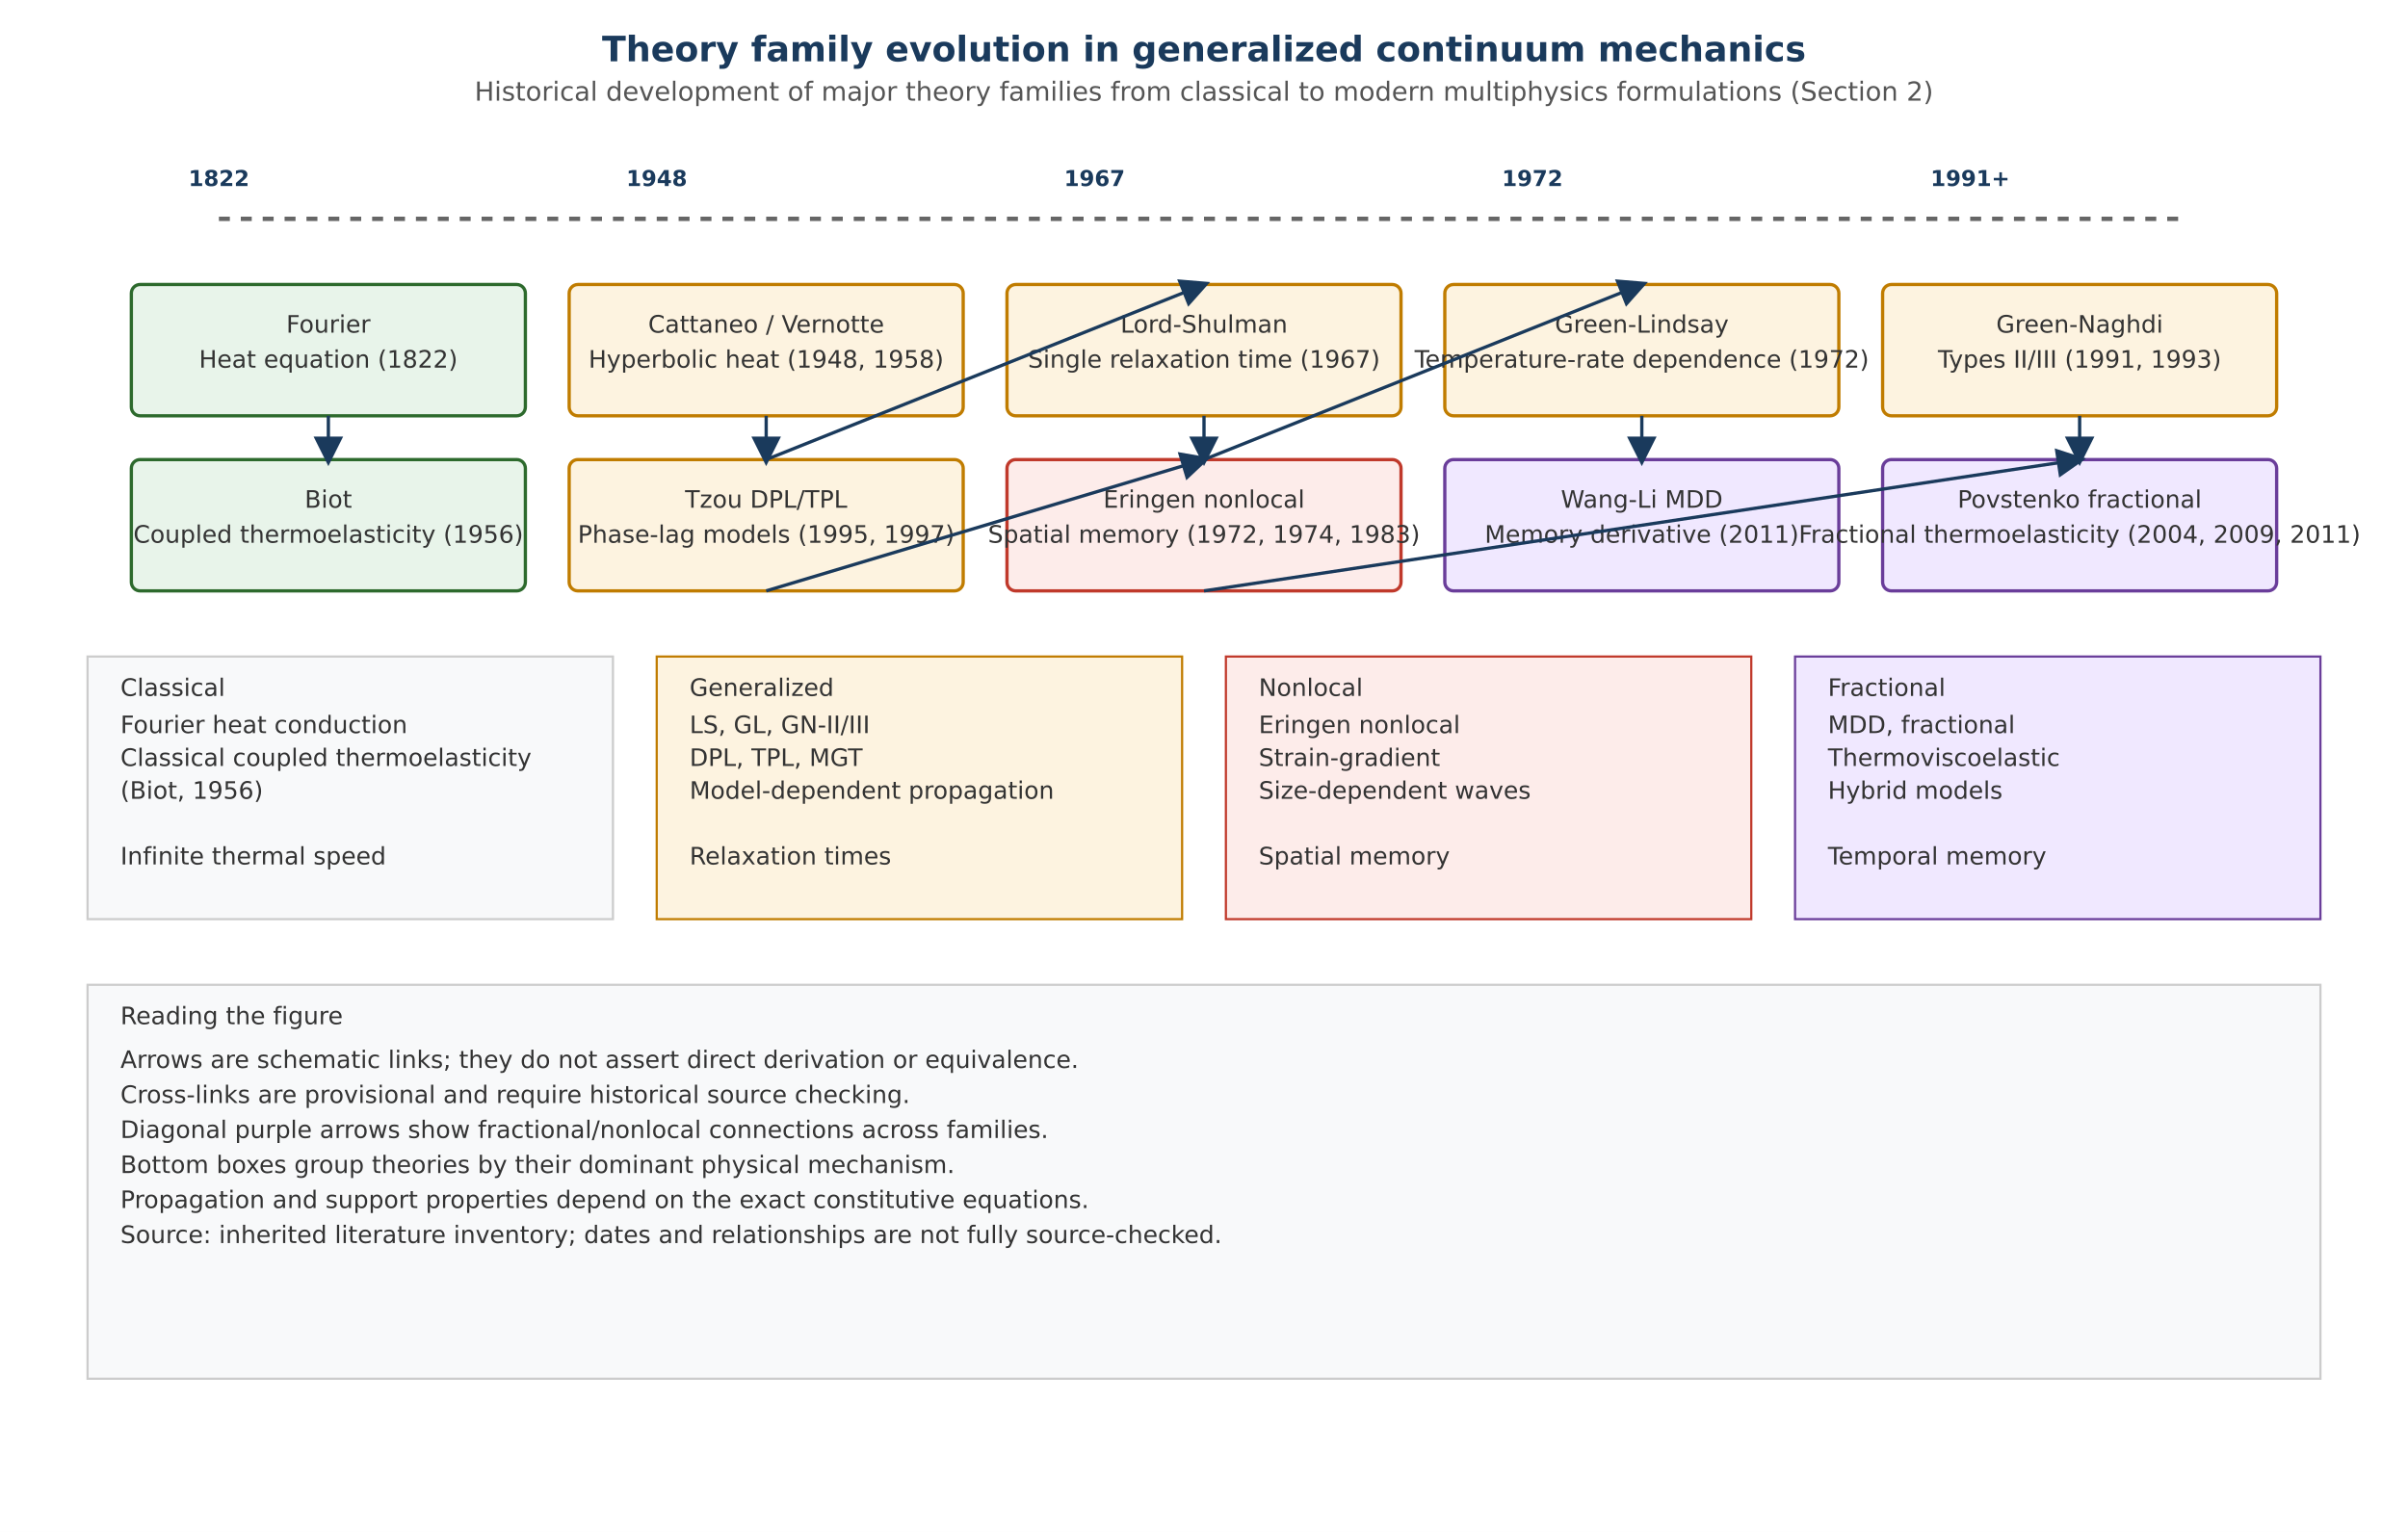
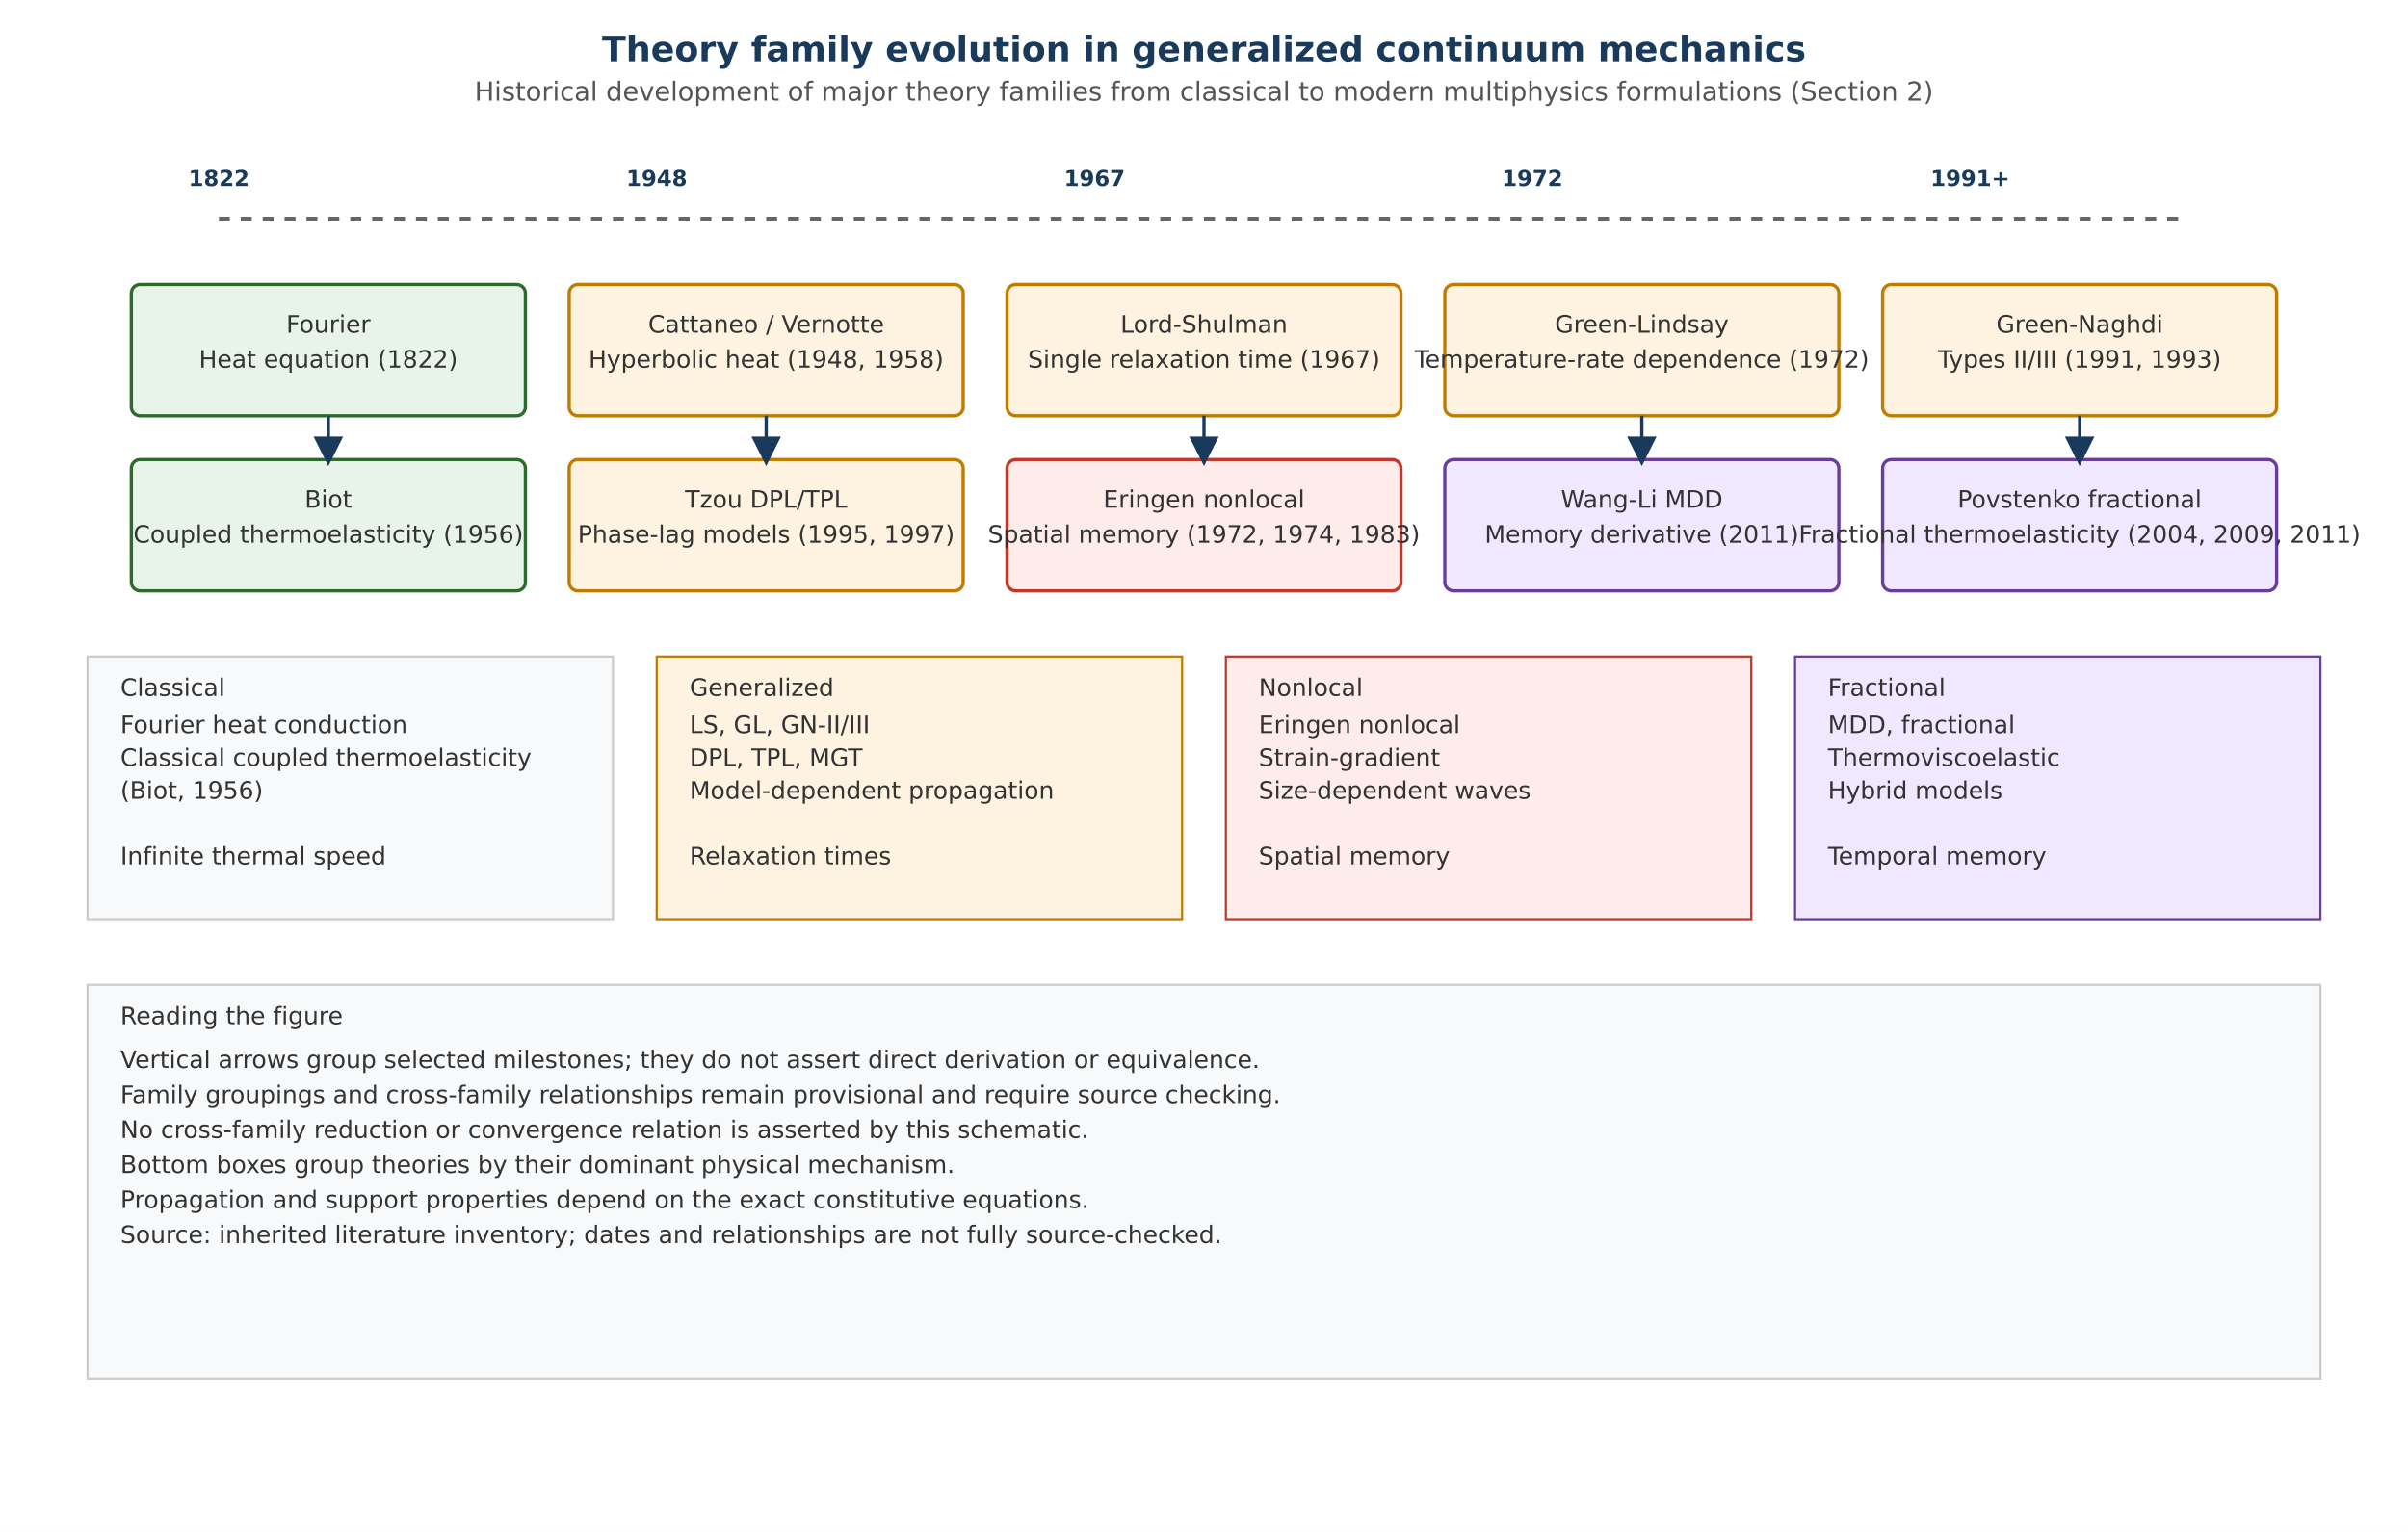
<svg xmlns="http://www.w3.org/2000/svg" width="1100" height="700" viewBox="0 0 1100 700">
  <defs>
    <style>
      .title { font: 700 16px 'DejaVu Sans', sans-serif; fill: #1a3a5c; }
      .subtitle { font: 12px 'DejaVu Sans', sans-serif; fill: #555; }
      .label { font: 11px 'DejaVu Sans', sans-serif; fill: #333; }
      .year { font: 700 10px 'DejaVu Sans', sans-serif; fill: #1a3a5c; }
      .box { fill: #eef3f8; stroke: #1a3a5c; stroke-width: 1.5; rx: 4; ry: 4; }
      .box-classical { fill: #e8f4ea; stroke: #2d6a2d; stroke-width: 1.5; rx: 4; ry: 4; }
      .box-generalized { fill: #fdf3e0; stroke: #c07c00; stroke-width: 1.5; rx: 4; ry: 4; }
      .box-fractional { fill: #f0e8ff; stroke: #6a3d9a; stroke-width: 1.5; rx: 4; ry: 4; }
      .box-nonlocal { fill: #fdecea; stroke: #c0392b; stroke-width: 1.5; rx: 4; ry: 4; }
      .box-coupled { fill: #e8f4f8; stroke: #2980b9; stroke-width: 1.5; rx: 4; ry: 4; }
      .arrow { stroke: #1a3a5c; stroke-width: 1.5; fill: none; marker-end: url(#arrow-flow); }
      .timeline { stroke: #666; stroke-width: 2; fill: none; stroke-dasharray: 5,5; }
    </style>
    <marker id="arrow-flow" markerWidth="9" markerHeight="9" refX="7" refY="4.5" orient="auto">
      <polygon points="0,0 9,4.5 0,9" fill="#1a3a5c" />
    </marker>
  </defs>
  <rect width="1100" height="700" fill="white" />
  <text x="550" y="28" class="title" text-anchor="middle">Theory family evolution in generalized continuum mechanics</text>
  <text x="550" y="46" class="subtitle" text-anchor="middle">Historical development of major theory families from classical to modern multiphysics formulations (Section 2)</text>
  <line x1="100" y1="100" x2="1000" y2="100" class="timeline" />
  <text x="100" y="85" class="year" text-anchor="middle">1822</text>
  <text x="300" y="85" class="year" text-anchor="middle">1948</text>
  <text x="500" y="85" class="year" text-anchor="middle">1967</text>
  <text x="700" y="85" class="year" text-anchor="middle">1972</text>
  <text x="900" y="85" class="year" text-anchor="middle">1991+</text>
  <rect x="60" y="130" width="180" height="60" class="box-classical" />
  <text x="150" y="152" class="label" text-anchor="middle" font-weight="bold">Fourier</text>
  <text x="150" y="168" class="label" text-anchor="middle" font-size="9">Heat equation (1822)</text>
  <rect x="60" y="210" width="180" height="60" class="box-classical" />
  <text x="150" y="232" class="label" text-anchor="middle" font-weight="bold">Biot</text>
  <text x="150" y="248" class="label" text-anchor="middle" font-size="9">Coupled thermoelasticity (1956)</text>
  <rect x="260" y="130" width="180" height="60" class="box-generalized" />
  <text x="350" y="152" class="label" text-anchor="middle" font-weight="bold">Cattaneo / Vernotte</text>
  <text x="350" y="168" class="label" text-anchor="middle" font-size="9">Hyperbolic heat (1948, 1958)</text>
  <rect x="460" y="130" width="180" height="60" class="box-generalized" />
  <text x="550" y="152" class="label" text-anchor="middle" font-weight="bold">Lord-Shulman</text>
  <text x="550" y="168" class="label" text-anchor="middle" font-size="9">Single relaxation time (1967)</text>
  <rect x="660" y="130" width="180" height="60" class="box-generalized" />
  <text x="750" y="152" class="label" text-anchor="middle" font-weight="bold">Green-Lindsay</text>
  <text x="750" y="168" class="label" text-anchor="middle" font-size="9">Temperature-rate dependence (1972)</text>
  <rect x="860" y="130" width="180" height="60" class="box-generalized" />
  <text x="950" y="152" class="label" text-anchor="middle" font-weight="bold">Green-Naghdi</text>
  <text x="950" y="168" class="label" text-anchor="middle" font-size="9">Types II/III (1991, 1993)</text>
  <rect x="260" y="210" width="180" height="60" class="box-generalized" />
  <text x="350" y="232" class="label" text-anchor="middle" font-weight="bold">Tzou DPL/TPL</text>
  <text x="350" y="248" class="label" text-anchor="middle" font-size="9">Phase-lag models (1995, 1997)</text>
  <rect x="460" y="210" width="180" height="60" class="box-nonlocal" />
  <text x="550" y="232" class="label" text-anchor="middle" font-weight="bold">Eringen nonlocal</text>
  <text x="550" y="248" class="label" text-anchor="middle" font-size="9">Spatial memory (1972, 1974, 1983)</text>
  <rect x="660" y="210" width="180" height="60" class="box-fractional" />
  <text x="750" y="232" class="label" text-anchor="middle" font-weight="bold">Wang-Li MDD</text>
  <text x="750" y="248" class="label" text-anchor="middle" font-size="9">Memory derivative (2011)</text>
  <rect x="860" y="210" width="180" height="60" class="box-fractional" />
  <text x="950" y="232" class="label" text-anchor="middle" font-weight="bold">Povstenko fractional</text>
  <text x="950" y="248" class="label" text-anchor="middle" font-size="9">Fractional thermoelasticity (2004, 2009, 2011)</text>
  <line x1="150" y1="190" x2="150" y2="210" class="arrow" />
  <line x1="350" y1="190" x2="350" y2="210" class="arrow" />
  <line x1="550" y1="190" x2="550" y2="210" class="arrow" />
  <line x1="750" y1="190" x2="750" y2="210" class="arrow" />
  <line x1="950" y1="190" x2="950" y2="210" class="arrow" />
-   <line x1="350" y1="210" x2="550" y2="130" class="arrow" stroke="#c07c00" stroke-width="1" />
-   <line x1="550" y1="210" x2="750" y2="130" class="arrow" stroke="#c07c00" stroke-width="1" />
-   <line x1="350" y1="270" x2="550" y2="210" class="arrow" stroke="#c07c00" stroke-width="1" />
-   <line x1="550" y1="270" x2="950" y2="210" class="arrow" stroke="#6a3d9a" stroke-width="1" />
  <rect x="40" y="300" width="240" height="120" fill="#f8f9fa" stroke="#cccccc" stroke-width="1" />
  <text x="55" y="318" class="label" font-weight="bold">Classical</text>
  <text x="55" y="335" class="label" font-size="9">Fourier heat conduction</text>
  <text x="55" y="350" class="label" font-size="9">Classical coupled thermoelasticity</text>
  <text x="55" y="365" class="label" font-size="9">(Biot, 1956)</text>
  <text x="55" y="395" class="label" font-size="9" font-style="italic">Infinite thermal speed</text>
  <rect x="300" y="300" width="240" height="120" fill="#fdf3e0" stroke="#c07c00" stroke-width="1" />
  <text x="315" y="318" class="label" font-weight="bold">Generalized</text>
  <text x="315" y="335" class="label" font-size="9">LS, GL, GN-II/III</text>
  <text x="315" y="350" class="label" font-size="9">DPL, TPL, MGT</text>
  <text x="315" y="365" class="label" font-size="9">Model-dependent propagation</text>
  <text x="315" y="395" class="label" font-size="9" font-style="italic">Relaxation times</text>
  <rect x="560" y="300" width="240" height="120" fill="#fdecea" stroke="#c0392b" stroke-width="1" />
  <text x="575" y="318" class="label" font-weight="bold">Nonlocal</text>
  <text x="575" y="335" class="label" font-size="9">Eringen nonlocal</text>
  <text x="575" y="350" class="label" font-size="9">Strain-gradient</text>
  <text x="575" y="365" class="label" font-size="9">Size-dependent waves</text>
  <text x="575" y="395" class="label" font-size="9" font-style="italic">Spatial memory</text>
  <rect x="820" y="300" width="240" height="120" fill="#f0e8ff" stroke="#6a3d9a" stroke-width="1" />
  <text x="835" y="318" class="label" font-weight="bold">Fractional</text>
  <text x="835" y="335" class="label" font-size="9">MDD, fractional</text>
  <text x="835" y="350" class="label" font-size="9">Thermoviscoelastic</text>
  <text x="835" y="365" class="label" font-size="9">Hybrid models</text>
  <text x="835" y="395" class="label" font-size="9" font-style="italic">Temporal memory</text>
  <rect x="40" y="450" width="1020" height="180" fill="#f8f9fa" stroke="#cccccc" stroke-width="1" />
  <text x="55" y="468" class="label" font-weight="bold">Reading the figure</text>
-   <text x="55" y="488" class="label" font-size="10">Arrows are schematic links; they do not assert direct derivation or equivalence.</text>
-   <text x="55" y="504" class="label" font-size="10">Cross-links are provisional and require historical source checking.</text>
-   <text x="55" y="520" class="label" font-size="10">Diagonal purple arrows show fractional/nonlocal connections across families.</text>
+   <text x="55" y="488" class="label" font-size="10">Vertical arrows group selected milestones; they do not assert direct derivation or equivalence.</text>
+   <text x="55" y="504" class="label" font-size="10">Family groupings and cross-family relationships remain provisional and require source checking.</text>
+   <text x="55" y="520" class="label" font-size="10">No cross-family reduction or convergence relation is asserted by this schematic.</text>
  <text x="55" y="536" class="label" font-size="10">Bottom boxes group theories by their dominant physical mechanism.</text>
  <text x="55" y="552" class="label" font-size="10">Propagation and support properties depend on the exact constitutive equations.</text>
  <text x="55" y="568" class="label" font-size="10" font-style="italic">Source: inherited literature inventory; dates and relationships are not fully source-checked.</text>
</svg>
